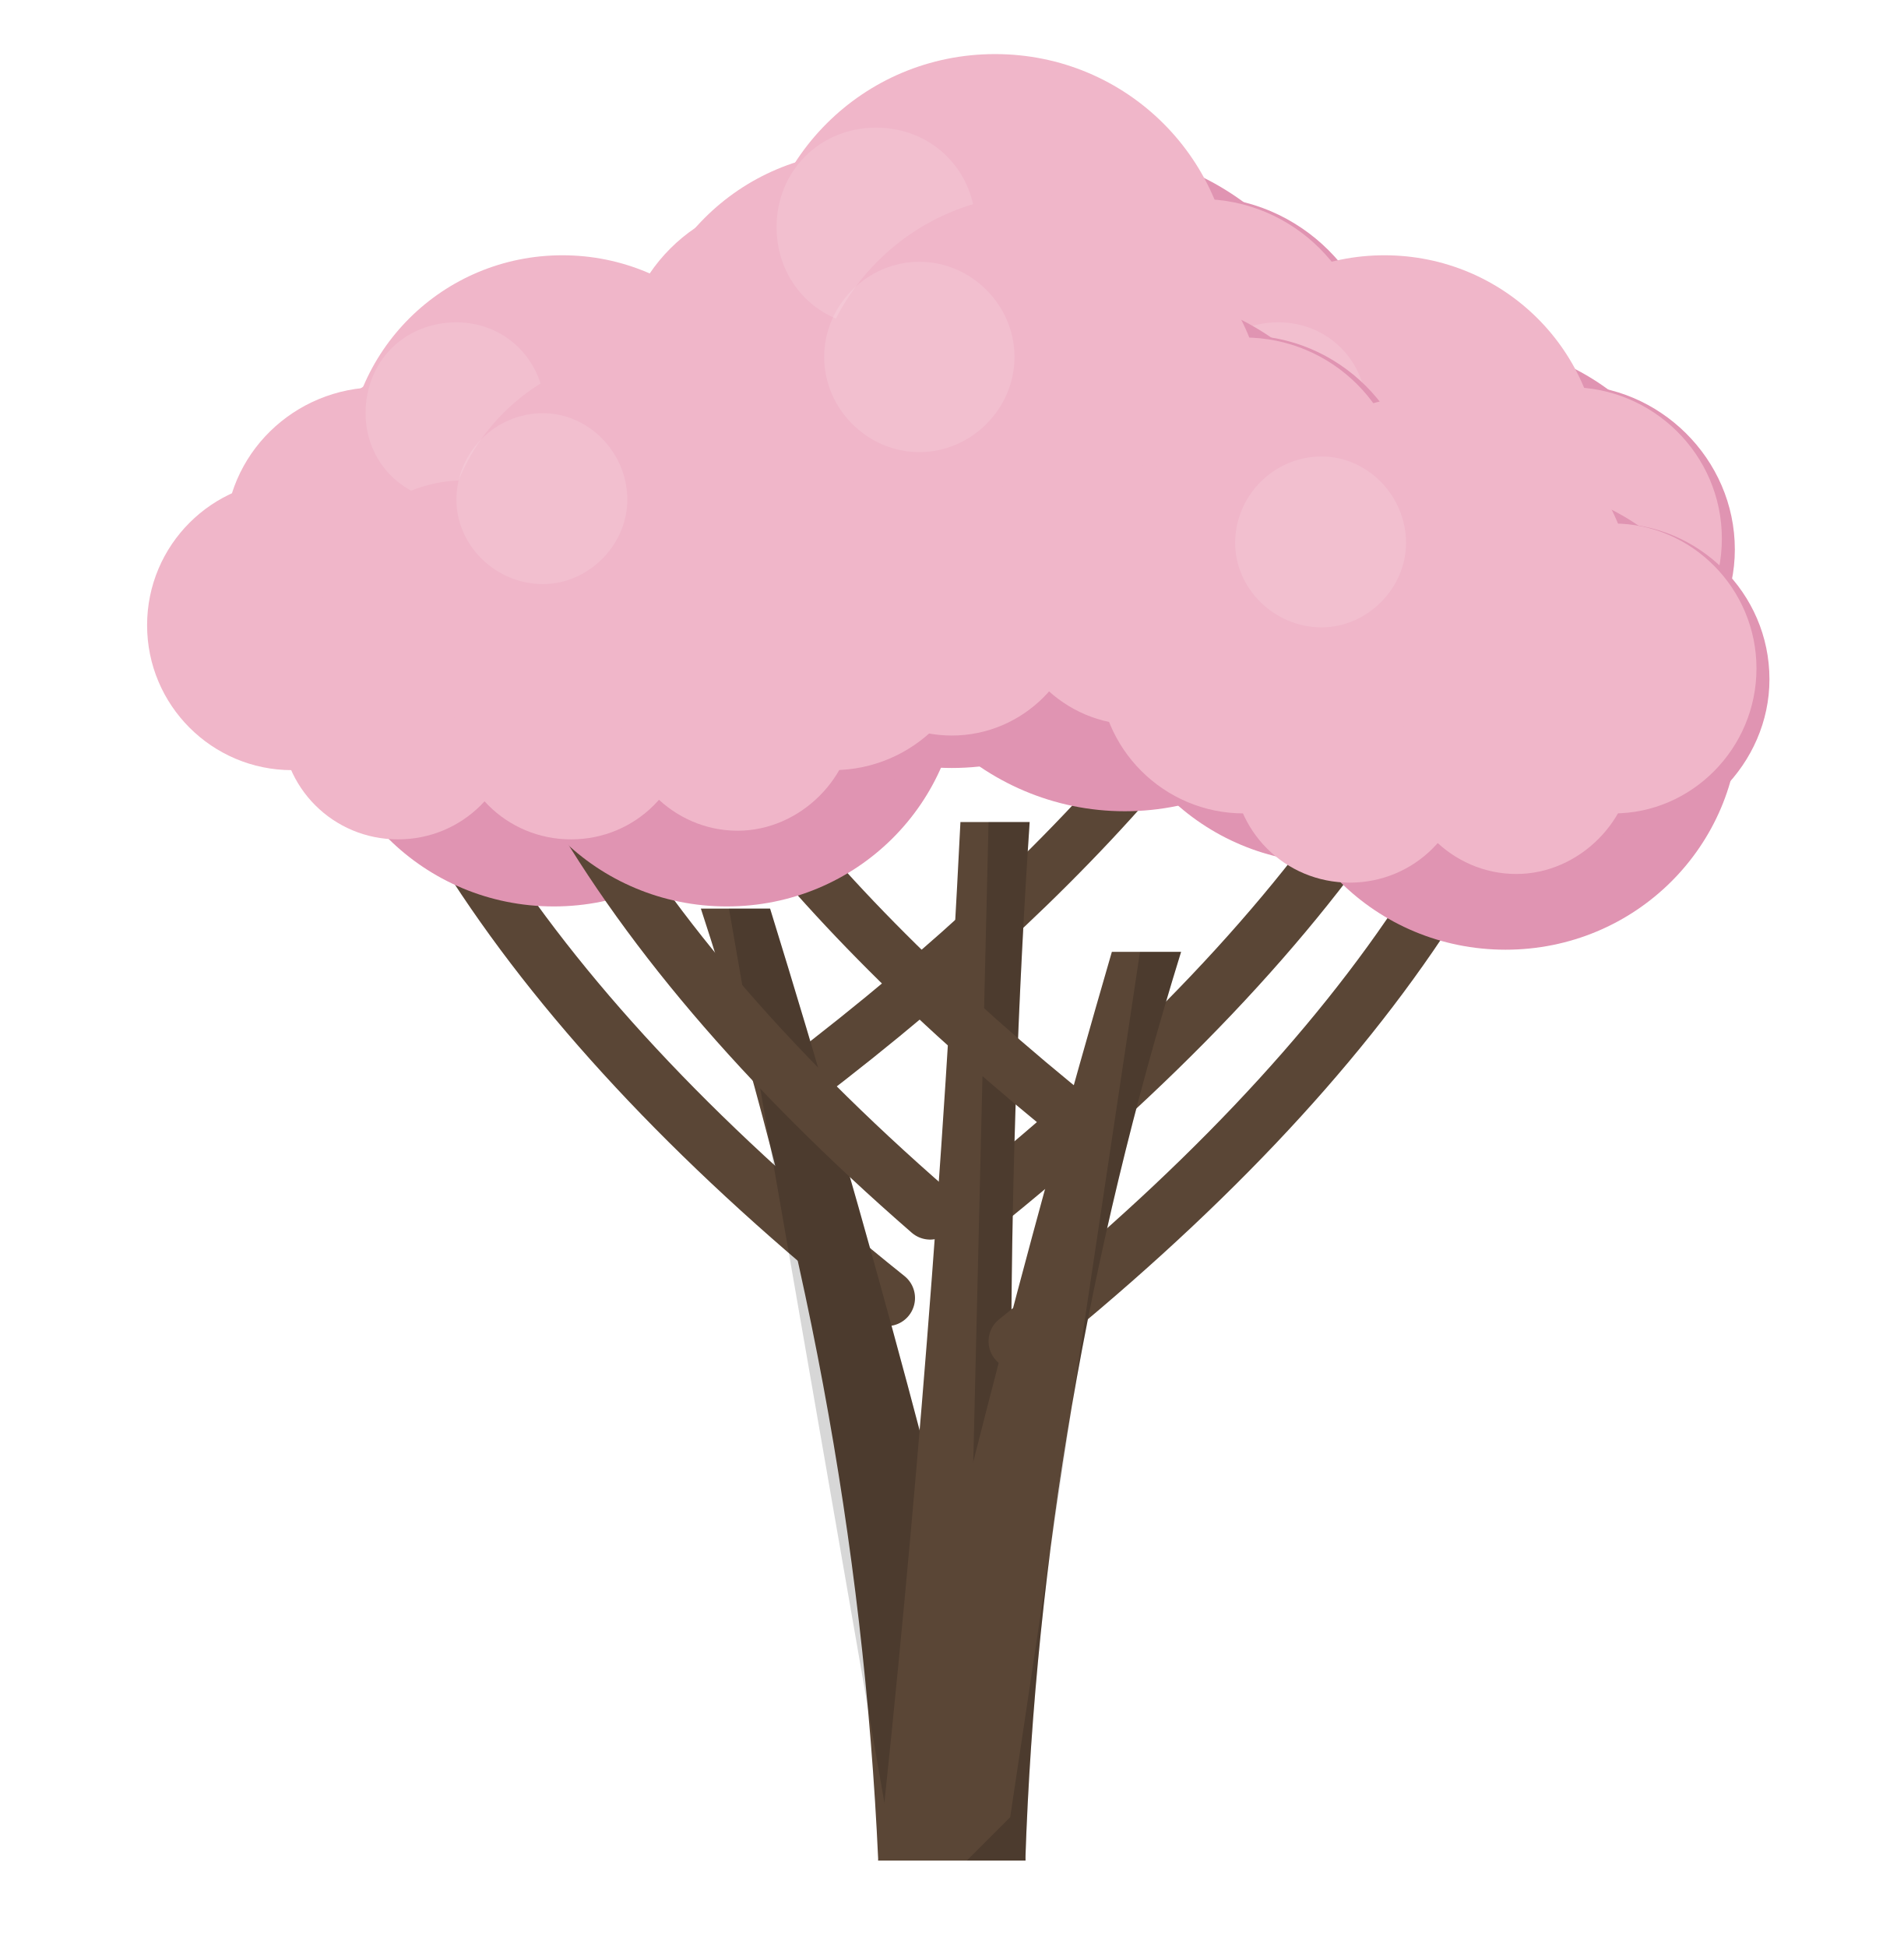
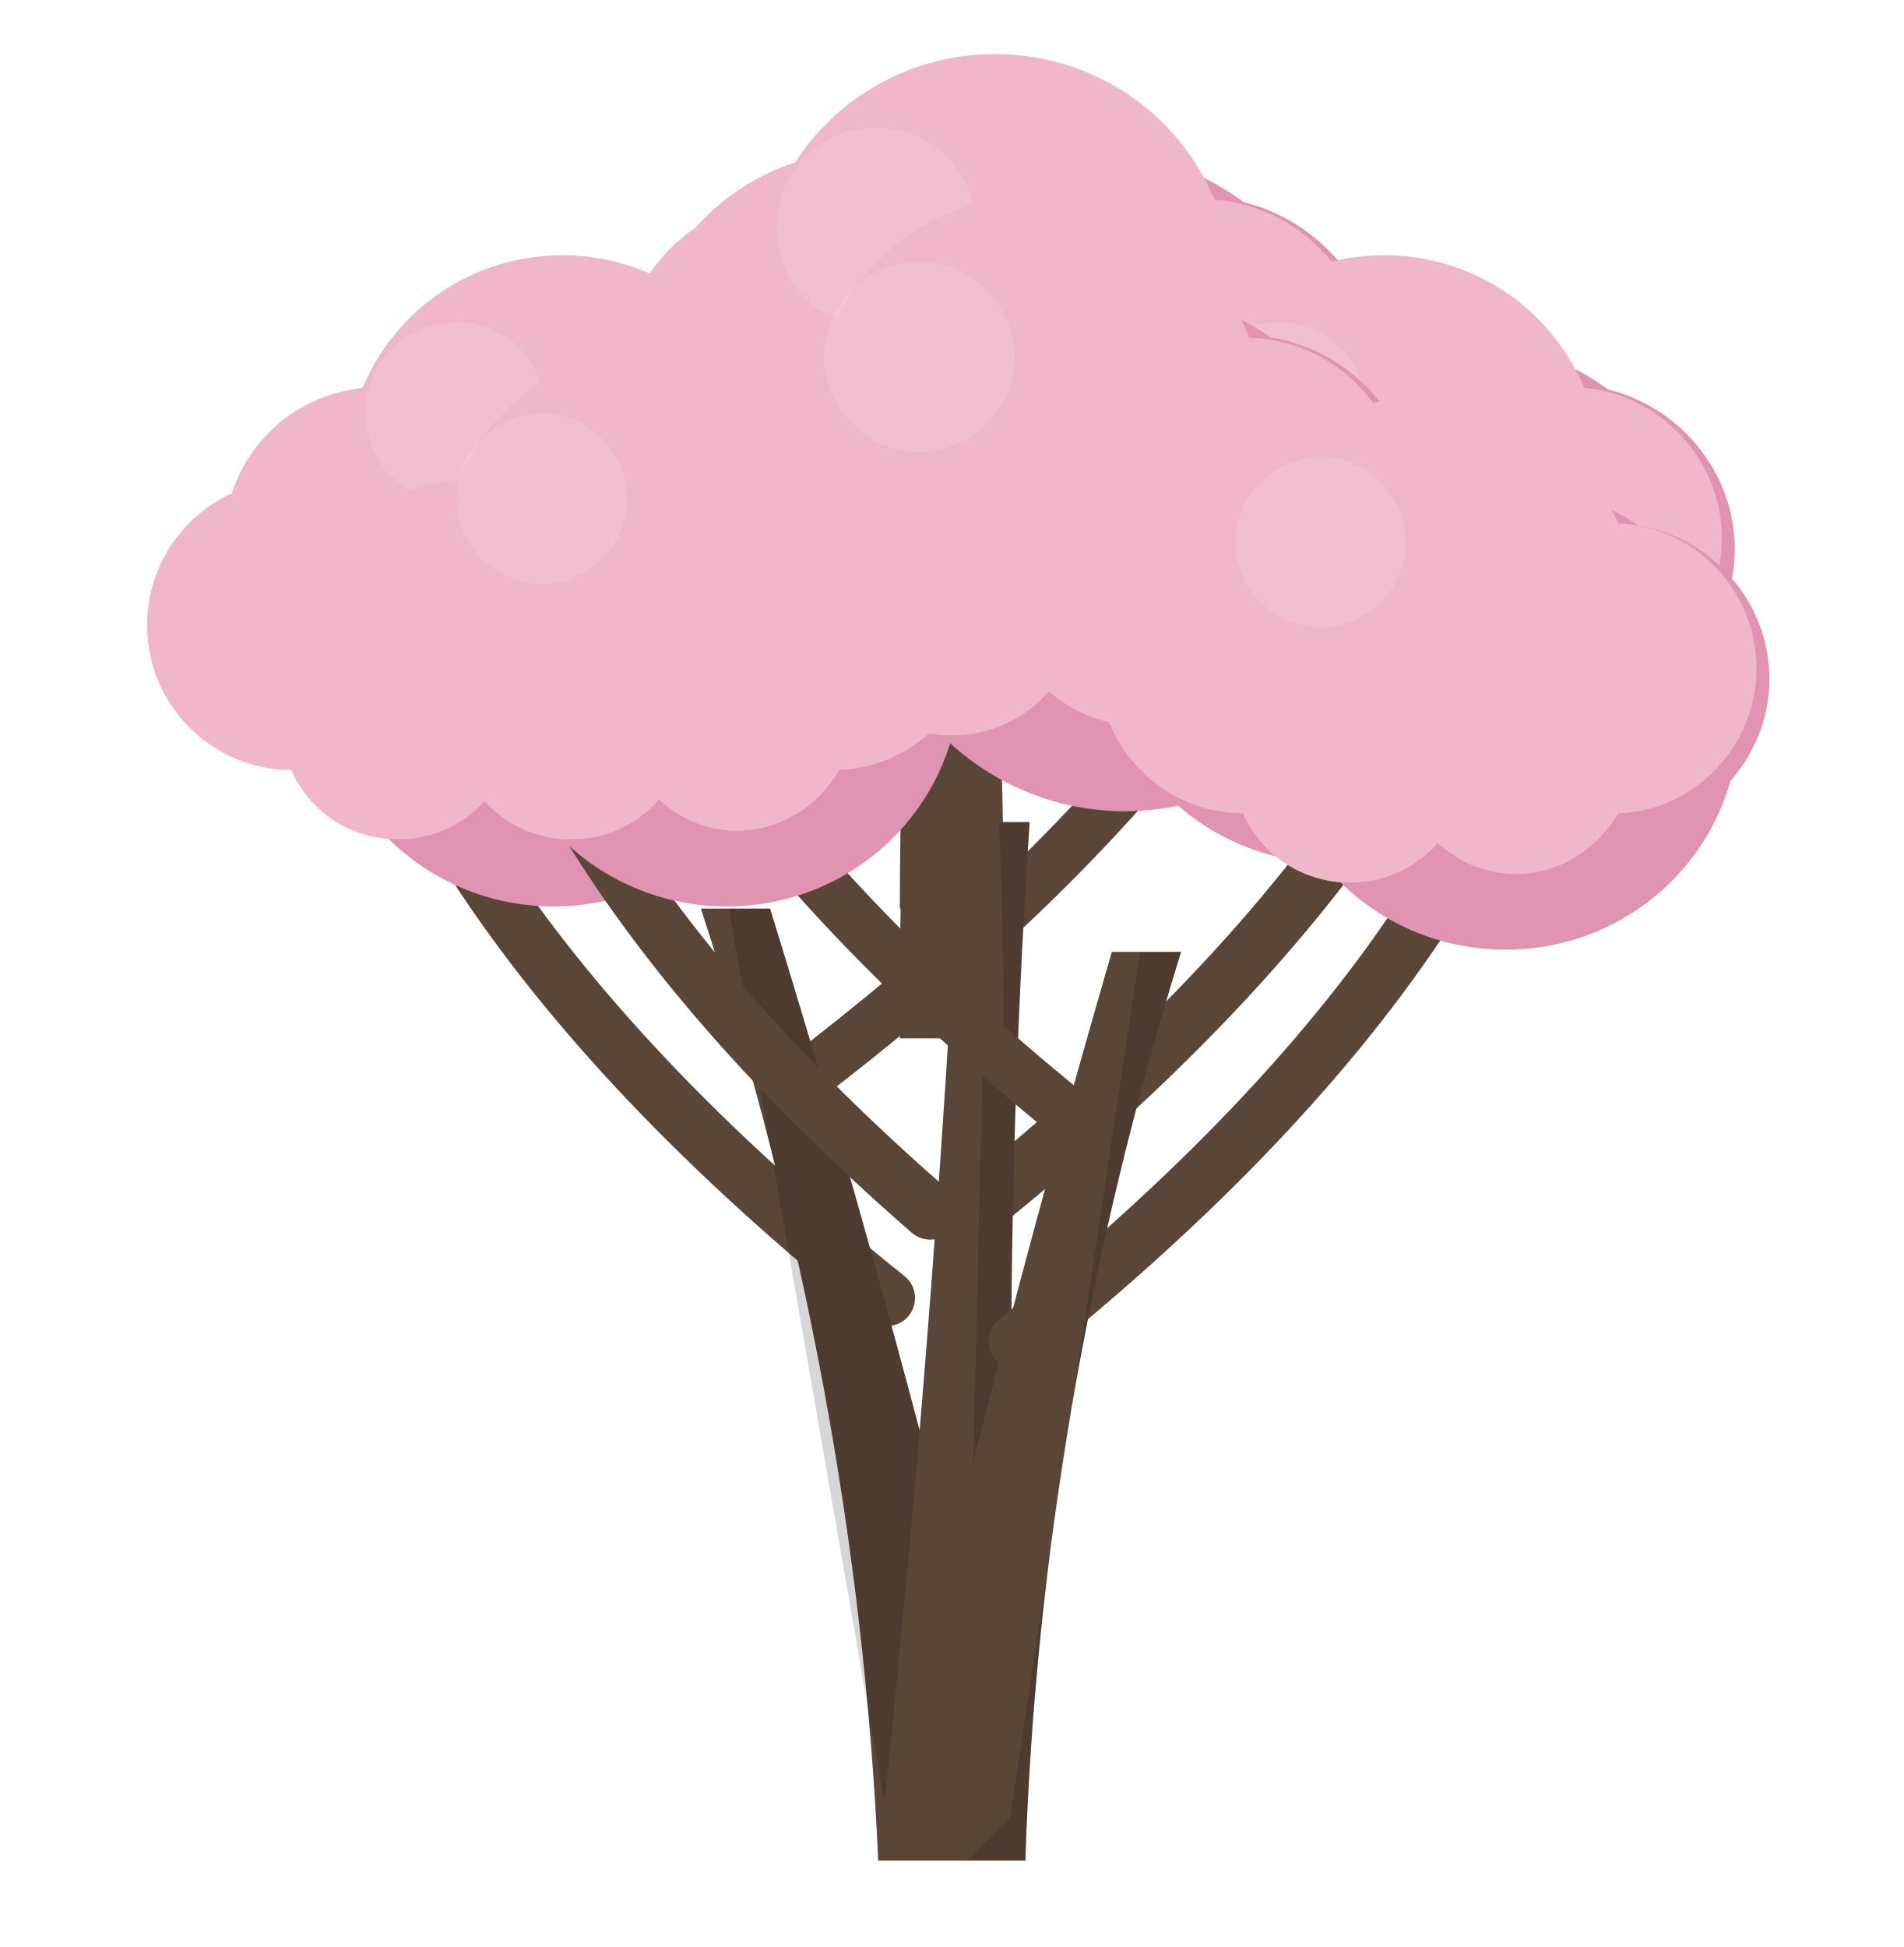
<svg xmlns="http://www.w3.org/2000/svg" data-meters="5 10" viewBox="-44 -86 88 90">
  <g class="variant">
    <path class="trunk" fill="#5a4636" d="M-3.4 0Q-4.4 -22 -11.6 -44L-8.4 -44Q-1.6 -22 3.4 0Z" />
+     <path class="trunk" fill="#5a4636" d="M-2.4 -40.0Q-2.4 -53.6 -0.8 -67.1L0.8 -67.1Q2.4 -53.6 2.4 -40.0Z" />
    <path class="trunk" fill="none" stroke="#5a4636" stroke-width="2.6" stroke-linecap="round" d="M-3 -26Q-15.5 -36 -22 -46" />
    <path class="trunk" fill="none" stroke="#5a4636" stroke-width="2.4" stroke-linecap="round" d="M-7 -36Q3.5 -44 10 -52" />
    <path fill="rgba(0,0,0,0.16)" d="M-3 -2L-10.3 -44L-8.4 -44Q-1.6 -22 3.4 0L0.7 0Z" />
    <path class="pink2" fill="#e094b2" d="M-29.2 -54.8C-29.2 -60.8 -24.4 -65.6 -18.4 -65.6C-12.4 -65.6 -7.6 -60.8 -7.6 -54.8C-7.6 -48.9 -12.4 -44.1 -18.4 -44.1C-24.4 -44.1 -29.2 -48.9 -29.2 -54.8Z" />
    <path class="pink2" fill="#e094b2" d="M-20.7 -56.6C-20.7 -60.6 -17.4 -63.8 -13.4 -63.8C-9.5 -63.8 -6.3 -60.6 -6.3 -56.6C-6.3 -52.7 -9.5 -49.4 -13.4 -49.4C-17.4 -49.4 -20.7 -52.7 -20.7 -56.6Z" />
    <path class="pink2" fill="#e094b2" d="M-12 -62.5C-12 -69.1 -6.6 -74.5 0 -74.5C6.6 -74.5 12 -69.1 12 -62.5C12 -55.9 6.6 -50.5 0 -50.5C-6.6 -50.5 -12 -55.9 -12 -62.5Z" />
    <path class="pink2" fill="#e094b2" d="M-2.5 -64.5C-2.5 -68.9 1.1 -72.5 5.5 -72.5C9.9 -72.5 13.5 -68.9 13.5 -64.5C13.5 -60.1 9.9 -56.5 5.5 -56.5C1.1 -56.5 -2.5 -60.1 -2.5 -64.5Z" />
    <path class="pink2" fill="#e094b2" d="M6.8 -56.8C6.8 -62.8 11.6 -67.6 17.6 -67.6C23.6 -67.6 28.4 -62.8 28.4 -56.8C28.4 -50.9 23.6 -46.1 17.6 -46.1C11.6 -46.1 6.8 -50.9 6.8 -56.8Z" />
    <path class="pink2" fill="#e094b2" d="M15.3 -58.6C15.3 -62.6 18.6 -65.8 22.5 -65.8C26.5 -65.8 29.7 -62.6 29.7 -58.6C29.7 -54.7 26.5 -51.4 22.5 -51.4C18.6 -51.4 15.3 -54.7 15.3 -58.6Z" />
    <path class="pink" fill="#f0b6c9" d="M-31.4 -60.2C-31.4 -65.5 -27.2 -69.7 -22 -69.7C-16.8 -69.7 -12.5 -65.5 -12.5 -60.2C-12.5 -55 -16.8 -50.8 -22 -50.8C-27.2 -50.8 -31.4 -55 -31.4 -60.2Z" />
    <path class="pink" fill="#f0b6c9" d="M-37.2 -57.1C-37.2 -60.8 -34.2 -63.8 -30.5 -63.8C-26.9 -63.8 -23.9 -60.8 -23.9 -57.1C-23.9 -53.4 -26.9 -50.4 -30.5 -50.4C-34.2 -50.4 -37.2 -53.4 -37.2 -57.1Z" />
    <path class="pink" fill="#f0b6c9" d="M-20.1 -57.1C-20.1 -60.8 -17.1 -63.8 -13.4 -63.8C-9.8 -63.8 -6.8 -60.8 -6.8 -57.1C-6.8 -53.4 -9.8 -50.4 -13.4 -50.4C-17.1 -50.4 -20.1 -53.4 -20.1 -57.1Z" />
    <path class="pink" fill="#f0b6c9" d="M-31 -52.6C-31 -55.6 -28.6 -58 -25.6 -58C-22.6 -58 -20.2 -55.6 -20.2 -52.6C-20.2 -49.6 -22.6 -47.2 -25.6 -47.2C-28.6 -47.2 -31 -49.6 -31 -52.6Z" />
    <path class="pink" fill="#f0b6c9" d="M-23.3 -53C-23.3 -56 -20.9 -58.4 -17.9 -58.4C-15 -58.4 -12.5 -56 -12.5 -53C-12.5 -50.1 -15 -47.6 -17.9 -47.6C-20.9 -47.6 -23.3 -50.1 -23.3 -53Z" />
    <path class="pink" fill="#f0b6c9" d="M-14.5 -68.5C-14.5 -74.3 -9.8 -79 -4 -79C1.8 -79 6.5 -74.3 6.5 -68.5C6.5 -62.7 1.8 -58 -4 -58C-9.8 -58 -14.5 -62.7 -14.5 -68.5Z" />
    <path class="pink" fill="#f0b6c9" d="M-20.9 -65C-20.9 -69.1 -17.6 -72.4 -13.5 -72.4C-9.4 -72.4 -6.1 -69.1 -6.1 -65C-6.1 -60.9 -9.4 -57.6 -13.5 -57.6C-17.6 -57.6 -20.9 -60.9 -20.9 -65Z" />
    <path class="pink" fill="#f0b6c9" d="M-1.9 -65C-1.9 -69.1 1.4 -72.4 5.5 -72.4C9.6 -72.4 12.9 -69.1 12.9 -65C12.9 -60.9 9.6 -57.6 5.5 -57.6C1.4 -57.6 -1.9 -60.9 -1.9 -65Z" />
    <path class="pink" fill="#f0b6c9" d="M-14 -60C-14 -63.3 -11.3 -66 -8 -66C-4.7 -66 -2 -63.3 -2 -60C-2 -56.7 -4.7 -54 -8 -54C-11.3 -54 -14 -56.7 -14 -60Z" />
    <path class="pink" fill="#f0b6c9" d="M-5.5 -60.5C-5.5 -63.8 -2.8 -66.5 0.5 -66.5C3.8 -66.5 6.5 -63.8 6.5 -60.5C6.5 -57.2 3.8 -54.5 0.5 -54.5C-2.8 -54.5 -5.5 -57.2 -5.5 -60.5Z" />
    <path class="pink" fill="#f0b6c9" d="M4.5 -62.2C4.5 -67.5 8.8 -71.7 14 -71.7C19.2 -71.7 23.5 -67.5 23.5 -62.2C23.5 -57 19.2 -52.8 14 -52.8C8.8 -52.8 4.5 -57 4.5 -62.2Z" />
    <path class="pink" fill="#f0b6c9" d="M-1.2 -59.1C-1.2 -62.8 1.8 -65.8 5.5 -65.8C9.1 -65.8 12.1 -62.8 12.1 -59.1C12.1 -55.4 9.1 -52.4 5.5 -52.4C1.8 -52.4 -1.2 -55.4 -1.2 -59.1Z" />
    <path class="pink" fill="#f0b6c9" d="M15.9 -59.1C15.9 -62.8 18.9 -65.8 22.5 -65.8C26.2 -65.8 29.2 -62.8 29.2 -59.1C29.2 -55.4 26.2 -52.4 22.5 -52.4C18.9 -52.4 15.9 -55.4 15.9 -59.1Z" />
    <path class="pink" fill="#f0b6c9" d="M5 -54.6C5 -57.6 7.4 -60 10.4 -60C13.4 -60 15.8 -57.6 15.8 -54.6C15.8 -51.6 13.4 -49.2 10.4 -49.2C7.4 -49.2 5 -51.6 5 -54.6Z" />
    <path class="pink" fill="#f0b6c9" d="M12.7 -55C12.7 -58 15.1 -60.4 18.1 -60.4C21 -60.4 23.5 -58 23.5 -55C23.5 -52.1 21 -49.6 18.1 -49.6C15.1 -49.6 12.7 -52.1 12.7 -55Z" />
    <path fill="rgba(255,255,255,0.12)" d="M-30.9 -62.9C-30.9 -65.1 -29.1 -66.9 -26.9 -66.9C-24.8 -66.9 -23 -65.1 -23 -62.9C-23 -60.8 -24.8 -59 -26.9 -59C-29.1 -59 -30.9 -60.8 -30.9 -62.9Z" />
    <path fill="rgba(255,255,255,0.12)" d="M-13.9 -71.5C-13.9 -73.9 -11.9 -75.9 -9.5 -75.9C-7.1 -75.9 -5.1 -73.9 -5.1 -71.5C-5.1 -69.1 -7.1 -67.1 -9.5 -67.1C-11.9 -67.1 -13.9 -69.1 -13.9 -71.5Z" />
    <path fill="rgba(255,255,255,0.12)" d="M5.1 -64.9C5.1 -67.1 6.9 -68.9 9.1 -68.9C11.2 -68.9 13 -67.1 13 -64.9C13 -62.8 11.2 -61 9.1 -61C6.9 -61 5.1 -62.8 5.1 -64.9Z" />
  </g>
  <g class="variant">
    <path class="trunk" fill="#5a4636" d="M-3.4 0Q-0.8 -24 0.4 -48L3.6 -48Q2 -24 3.4 0Z" />
+     <path class="trunk" fill="#5a4636" d="M-2.4 -44.0Q-2.4 -57.5 -0.8 -71.0L0.8 -71.0Q2.4 -57.5 2.4 -44.0Z" />
    <path class="trunk" fill="none" stroke="#5a4636" stroke-width="2.6" stroke-linecap="round" d="M-1 -30Q-12.5 -40 -18 -50" />
    <path class="trunk" fill="none" stroke="#5a4636" stroke-width="2.6" stroke-linecap="round" d="M1 -30Q13.5 -40 20 -50" />
    <path fill="rgba(0,0,0,0.16)" d="M0.6 -2L1.7 -48L3.6 -48Q2 -24 3.4 0L0.7 0Z" />
    <path class="pink2" fill="#e094b2" d="M-25.8 -58.8C-25.8 -65.1 -20.7 -70.2 -14.4 -70.2C-8.1 -70.2 -3 -65.1 -3 -58.8C-3 -52.6 -8.1 -47.4 -14.4 -47.4C-20.7 -47.4 -25.8 -52.6 -25.8 -58.8Z" />
    <path class="pink2" fill="#e094b2" d="M-17 -60.6C-17 -64.8 -13.6 -68.2 -9.5 -68.2C-5.3 -68.2 -1.9 -64.8 -1.9 -60.6C-1.9 -56.5 -5.3 -53 -9.5 -53C-13.6 -53 -17 -56.5 -17 -60.6Z" />
    <path class="pink2" fill="#e094b2" d="M-6.6 -66.5C-6.6 -73.5 -1 -79.1 6 -79.1C13 -79.1 18.6 -73.5 18.6 -66.5C18.6 -59.5 13 -53.9 6 -53.9C-1 -53.9 -6.6 -59.5 -6.6 -66.5Z" />
    <path class="pink2" fill="#e094b2" d="M3.1 -68.5C3.1 -73.1 6.9 -76.9 11.5 -76.9C16.1 -76.9 19.9 -73.1 19.9 -68.5C19.9 -63.9 16.1 -60.1 11.5 -60.1C6.9 -60.1 3.1 -63.9 3.1 -68.5Z" />
    <path class="pink2" fill="#e094b2" d="M12.2 -58.8C12.2 -65.1 17.3 -70.2 23.6 -70.2C29.9 -70.2 35 -65.1 35 -58.8C35 -52.6 29.9 -47.4 23.6 -47.4C17.3 -47.4 12.2 -52.6 12.2 -58.8Z" />
    <path class="pink2" fill="#e094b2" d="M20.9 -60.6C20.9 -64.8 24.4 -68.2 28.6 -68.2C32.7 -68.2 36.2 -64.8 36.2 -60.6C36.2 -56.5 32.7 -53 28.6 -53C24.4 -53 20.9 -56.5 20.9 -60.6Z" />
    <path class="pink" fill="#f0b6c9" d="M-28 -64.2C-28 -69.8 -23.5 -74.2 -18 -74.2C-12.5 -74.2 -8 -69.8 -8 -64.2C-8 -58.7 -12.5 -54.3 -18 -54.3C-23.5 -54.3 -28 -58.7 -28 -64.2Z" />
    <path class="pink" fill="#f0b6c9" d="M-33.6 -61.1C-33.6 -65 -30.4 -68.1 -26.5 -68.1C-22.7 -68.1 -19.5 -65 -19.5 -61.1C-19.5 -57.2 -22.7 -54.1 -26.5 -54.1C-30.4 -54.1 -33.6 -57.2 -33.6 -61.1Z" />
    <path class="pink" fill="#f0b6c9" d="M-16.5 -61.1C-16.5 -65 -13.3 -68.1 -9.5 -68.1C-5.6 -68.1 -2.4 -65 -2.4 -61.1C-2.4 -57.2 -5.6 -54.1 -9.5 -54.1C-13.3 -54.1 -16.5 -57.2 -16.5 -61.1Z" />
    <path class="pink" fill="#f0b6c9" d="M-27.3 -56.6C-27.3 -59.7 -24.7 -62.3 -21.6 -62.3C-18.5 -62.3 -15.9 -59.7 -15.9 -56.6C-15.9 -53.5 -18.5 -50.9 -21.6 -50.9C-24.7 -50.9 -27.3 -53.5 -27.3 -56.6Z" />
    <path class="pink" fill="#f0b6c9" d="M-19.6 -57C-19.6 -60.2 -17.1 -62.7 -13.9 -62.7C-10.8 -62.7 -8.2 -60.2 -8.2 -57C-8.2 -53.9 -10.8 -51.3 -13.9 -51.3C-17.1 -51.3 -19.6 -53.9 -19.6 -57Z" />
    <path class="pink" fill="#f0b6c9" d="M-9 -72.5C-9 -78.6 -4.1 -83.5 2 -83.5C8.1 -83.5 13 -78.6 13 -72.5C13 -66.4 8.1 -61.5 2 -61.5C-4.1 -61.5 -9 -66.4 -9 -72.5Z" />
    <path class="pink" fill="#f0b6c9" d="M-15.3 -69C-15.3 -73.3 -11.8 -76.8 -7.5 -76.8C-3.2 -76.8 0.3 -73.3 0.3 -69C0.3 -64.7 -3.2 -61.2 -7.5 -61.2C-11.8 -61.2 -15.3 -64.7 -15.3 -69Z" />
    <path class="pink" fill="#f0b6c9" d="M3.7 -69C3.7 -73.3 7.2 -76.8 11.5 -76.8C15.8 -76.8 19.3 -73.3 19.3 -69C19.3 -64.7 15.8 -61.2 11.5 -61.2C7.2 -61.2 3.7 -64.7 3.7 -69Z" />
    <path class="pink" fill="#f0b6c9" d="M-8.3 -64C-8.3 -67.5 -5.5 -70.3 -2 -70.3C1.5 -70.3 4.3 -67.5 4.3 -64C4.3 -60.5 1.5 -57.7 -2 -57.7C-5.5 -57.7 -8.3 -60.5 -8.3 -64Z" />
    <path class="pink" fill="#f0b6c9" d="M0.2 -64.5C0.2 -68 3 -70.8 6.5 -70.8C10 -70.8 12.8 -68 12.8 -64.5C12.8 -61 10 -58.2 6.5 -58.2C3 -58.2 0.2 -61 0.2 -64.5Z" />
    <path class="pink" fill="#f0b6c9" d="M10 -64.2C10 -69.8 14.5 -74.2 20 -74.2C25.5 -74.2 30 -69.8 30 -64.2C30 -58.7 25.5 -54.3 20 -54.3C14.5 -54.3 10 -58.7 10 -64.2Z" />
    <path class="pink" fill="#f0b6c9" d="M4.4 -61.1C4.4 -65 7.6 -68.1 11.5 -68.1C15.3 -68.1 18.5 -65 18.5 -61.1C18.5 -57.2 15.3 -54.1 11.5 -54.1C7.6 -54.1 4.4 -57.2 4.4 -61.1Z" />
    <path class="pink" fill="#f0b6c9" d="M21.5 -61.1C21.5 -65 24.7 -68.1 28.6 -68.1C32.4 -68.1 35.6 -65 35.6 -61.1C35.6 -57.2 32.4 -54.1 28.6 -54.1C24.7 -54.1 21.5 -57.2 21.5 -61.1Z" />
    <path class="pink" fill="#f0b6c9" d="M10.7 -56.6C10.7 -59.7 13.3 -62.3 16.4 -62.3C19.5 -62.3 22.1 -59.7 22.1 -56.6C22.1 -53.5 19.5 -50.9 16.4 -50.9C13.3 -50.9 10.7 -53.5 10.7 -56.6Z" />
    <path class="pink" fill="#f0b6c9" d="M18.4 -57C18.4 -60.2 20.9 -62.7 24.1 -62.7C27.2 -62.7 29.8 -60.2 29.8 -57C29.8 -53.9 27.2 -51.3 24.1 -51.3C20.9 -51.3 18.4 -53.9 18.4 -57Z" />
    <path fill="rgba(255,255,255,0.12)" d="M-27.1 -66.9C-27.1 -69.3 -25.3 -71.1 -22.9 -71.1C-20.6 -71.1 -18.8 -69.3 -18.8 -66.9C-18.8 -64.6 -20.6 -62.8 -22.9 -62.8C-25.3 -62.8 -27.1 -64.6 -27.1 -66.9Z" />
    <path fill="rgba(255,255,255,0.12)" d="M-8.1 -75.5C-8.1 -78.1 -6.1 -80.1 -3.5 -80.1C-0.9 -80.1 1.1 -78.1 1.1 -75.5C1.1 -72.9 -0.9 -70.9 -3.5 -70.9C-6.1 -70.9 -8.1 -72.9 -8.1 -75.5Z" />
    <path fill="rgba(255,255,255,0.12)" d="M10.9 -66.9C10.9 -69.3 12.7 -71.1 15.1 -71.1C17.4 -71.1 19.2 -69.3 19.2 -66.9C19.2 -64.6 17.4 -62.8 15.1 -62.8C12.7 -62.8 10.9 -64.6 10.9 -66.9Z" />
  </g>
  <g class="variant">
    <path class="trunk" fill="#5a4636" d="M-3.4 0Q1.3 -21 7.4 -42L10.6 -42Q4.1 -21 3.4 0Z" />
+     <path class="trunk" fill="#5a4636" d="M-2.4 -38.0Q-2.4 -51.7 -0.8 -65.5L0.8 -65.5Q2.4 -51.7 2.4 -38.0Z" />
    <path class="trunk" fill="none" stroke="#5a4636" stroke-width="2.6" stroke-linecap="round" d="M3 -24Q15.5 -34 22 -44" />
    <path class="trunk" fill="none" stroke="#5a4636" stroke-width="2.4" stroke-linecap="round" d="M6 -34Q-4 -42 -10 -50" />
    <path fill="rgba(0,0,0,0.16)" d="M2.7 -2L8.7 -42L10.6 -42Q4.1 -21 3.4 0L0.7 0Z" />
    <path class="pink2" fill="#e094b2" d="M14.8 -52.8C14.8 -58.8 19.6 -63.6 25.6 -63.6C31.6 -63.6 36.4 -58.8 36.4 -52.8C36.4 -46.9 31.6 -42.1 25.6 -42.1C19.6 -42.1 14.8 -46.9 14.8 -52.8Z" />
    <path class="pink2" fill="#e094b2" d="M23.3 -54.6C23.3 -58.6 26.6 -61.8 30.6 -61.8C34.5 -61.8 37.8 -58.6 37.8 -54.6C37.8 -50.7 34.5 -47.4 30.6 -47.4C26.6 -47.4 23.3 -50.7 23.3 -54.6Z" />
    <path class="pink2" fill="#e094b2" d="M-4 -60.5C-4 -67.1 1.4 -72.5 8 -72.5C14.6 -72.5 20 -67.1 20 -60.5C20 -53.9 14.6 -48.5 8 -48.5C1.4 -48.5 -4 -53.9 -4 -60.5Z" />
    <path class="pink2" fill="#e094b2" d="M5.5 -62.5C5.5 -66.9 9.1 -70.5 13.5 -70.5C17.9 -70.5 21.5 -66.9 21.5 -62.5C21.5 -58.1 17.9 -54.5 13.5 -54.5C9.1 -54.5 5.5 -58.1 5.5 -62.5Z" />
    <path class="pink2" fill="#e094b2" d="M-21.2 -54.8C-21.2 -60.8 -16.4 -65.6 -10.4 -65.6C-4.4 -65.6 0.4 -60.8 0.4 -54.8C0.4 -48.9 -4.4 -44.1 -10.4 -44.1C-16.4 -44.1 -21.2 -48.9 -21.2 -54.8Z" />
    <path class="pink2" fill="#e094b2" d="M-12.7 -56.6C-12.7 -60.6 -9.4 -63.8 -5.5 -63.8C-1.5 -63.8 1.7 -60.6 1.7 -56.6C1.7 -52.7 -1.5 -49.4 -5.5 -49.4C-9.4 -49.4 -12.7 -52.7 -12.7 -56.6Z" />
    <path class="pink" fill="#f0b6c9" d="M12.5 -58.2C12.5 -63.5 16.8 -67.7 22 -67.7C27.2 -67.7 31.5 -63.5 31.5 -58.2C31.5 -53 27.2 -48.8 22 -48.8C16.8 -48.8 12.5 -53 12.5 -58.2Z" />
    <path class="pink" fill="#f0b6c9" d="M6.8 -55.1C6.8 -58.8 9.8 -61.8 13.5 -61.8C17.1 -61.8 20.1 -58.8 20.1 -55.1C20.1 -51.4 17.1 -48.4 13.5 -48.4C9.8 -48.4 6.8 -51.4 6.8 -55.1Z" />
    <path class="pink" fill="#f0b6c9" d="M23.9 -55.1C23.9 -58.8 26.9 -61.8 30.6 -61.8C34.2 -61.8 37.2 -58.8 37.2 -55.1C37.2 -51.4 34.2 -48.4 30.6 -48.4C26.9 -48.4 23.9 -51.4 23.9 -55.1Z" />
    <path class="pink" fill="#f0b6c9" d="M13 -50.6C13 -53.6 15.4 -56 18.4 -56C21.4 -56 23.8 -53.6 23.8 -50.6C23.8 -47.6 21.4 -45.2 18.4 -45.2C15.4 -45.2 13 -47.6 13 -50.6Z" />
    <path class="pink" fill="#f0b6c9" d="M20.7 -51C20.7 -54 23.1 -56.4 26.1 -56.4C29 -56.4 31.5 -54 31.5 -51C31.5 -48.1 29 -45.6 26.1 -45.6C23.1 -45.6 20.7 -48.1 20.7 -51Z" />
    <path class="pink" fill="#f0b6c9" d="M-6.5 -66.5C-6.5 -72.3 -1.8 -77 4 -77C9.8 -77 14.5 -72.3 14.5 -66.5C14.5 -60.7 9.8 -56 4 -56C-1.8 -56 -6.5 -60.7 -6.5 -66.5Z" />
    <path class="pink" fill="#f0b6c9" d="M-12.9 -63C-12.9 -67.1 -9.6 -70.4 -5.5 -70.4C-1.4 -70.4 1.9 -67.1 1.9 -63C1.9 -58.9 -1.4 -55.6 -5.5 -55.6C-9.6 -55.6 -12.9 -58.9 -12.9 -63Z" />
    <path class="pink" fill="#f0b6c9" d="M6.1 -63C6.1 -67.1 9.4 -70.4 13.5 -70.4C17.6 -70.4 20.9 -67.1 20.9 -63C20.9 -58.9 17.6 -55.6 13.5 -55.6C9.4 -55.6 6.1 -58.9 6.1 -63Z" />
    <path class="pink" fill="#f0b6c9" d="M-6 -58C-6 -61.3 -3.3 -64 0 -64C3.3 -64 6 -61.3 6 -58C6 -54.7 3.3 -52 0 -52C-3.3 -52 -6 -54.7 -6 -58Z" />
    <path class="pink" fill="#f0b6c9" d="M2.5 -58.5C2.5 -61.8 5.2 -64.5 8.5 -64.5C11.8 -64.5 14.5 -61.8 14.5 -58.5C14.5 -55.2 11.8 -52.5 8.5 -52.5C5.2 -52.5 2.5 -55.2 2.5 -58.5Z" />
    <path class="pink" fill="#f0b6c9" d="M-23.5 -60.2C-23.5 -65.5 -19.2 -69.7 -14 -69.7C-8.8 -69.7 -4.5 -65.5 -4.5 -60.2C-4.5 -55 -8.8 -50.8 -14 -50.8C-19.2 -50.8 -23.5 -55 -23.5 -60.2Z" />
    <path class="pink" fill="#f0b6c9" d="M-29.2 -57.1C-29.2 -60.8 -26.2 -63.8 -22.5 -63.8C-18.9 -63.8 -15.9 -60.8 -15.9 -57.1C-15.9 -53.4 -18.9 -50.4 -22.5 -50.4C-26.2 -50.4 -29.2 -53.4 -29.2 -57.1Z" />
    <path class="pink" fill="#f0b6c9" d="M-12.1 -57.1C-12.1 -60.8 -9.1 -63.8 -5.5 -63.8C-1.8 -63.8 1.2 -60.8 1.2 -57.1C1.2 -53.4 -1.8 -50.4 -5.5 -50.4C-9.1 -50.4 -12.1 -53.4 -12.1 -57.1Z" />
    <path class="pink" fill="#f0b6c9" d="M-23 -52.6C-23 -55.6 -20.6 -58 -17.6 -58C-14.6 -58 -12.2 -55.6 -12.2 -52.6C-12.2 -49.6 -14.6 -47.2 -17.6 -47.2C-20.6 -47.2 -23 -49.6 -23 -52.6Z" />
    <path class="pink" fill="#f0b6c9" d="M-15.3 -53C-15.3 -56 -12.9 -58.4 -9.9 -58.4C-7 -58.4 -4.5 -56 -4.5 -53C-4.5 -50.1 -7 -47.6 -9.9 -47.6C-12.9 -47.6 -15.3 -50.1 -15.3 -53Z" />
    <path fill="rgba(255,255,255,0.12)" d="M13.1 -60.9C13.1 -63.1 14.9 -64.9 17.1 -64.9C19.2 -64.9 21 -63.1 21 -60.9C21 -58.8 19.2 -57 17.1 -57C14.9 -57 13.1 -58.8 13.1 -60.9Z" />
    <path fill="rgba(255,255,255,0.12)" d="M-5.9 -69.5C-5.9 -71.9 -3.9 -73.9 -1.5 -73.9C0.9 -73.9 2.9 -71.9 2.9 -69.5C2.9 -67.1 0.9 -65.1 -1.5 -65.1C-3.9 -65.1 -5.9 -67.1 -5.9 -69.5Z" />
    <path fill="rgba(255,255,255,0.12)" d="M-22.9 -62.9C-22.9 -65.1 -21.1 -66.9 -18.9 -66.9C-16.8 -66.9 -15 -65.1 -15 -62.9C-15 -60.8 -16.8 -59 -18.9 -59C-21.1 -59 -22.9 -60.8 -22.9 -62.9Z" />
  </g>
</svg>
